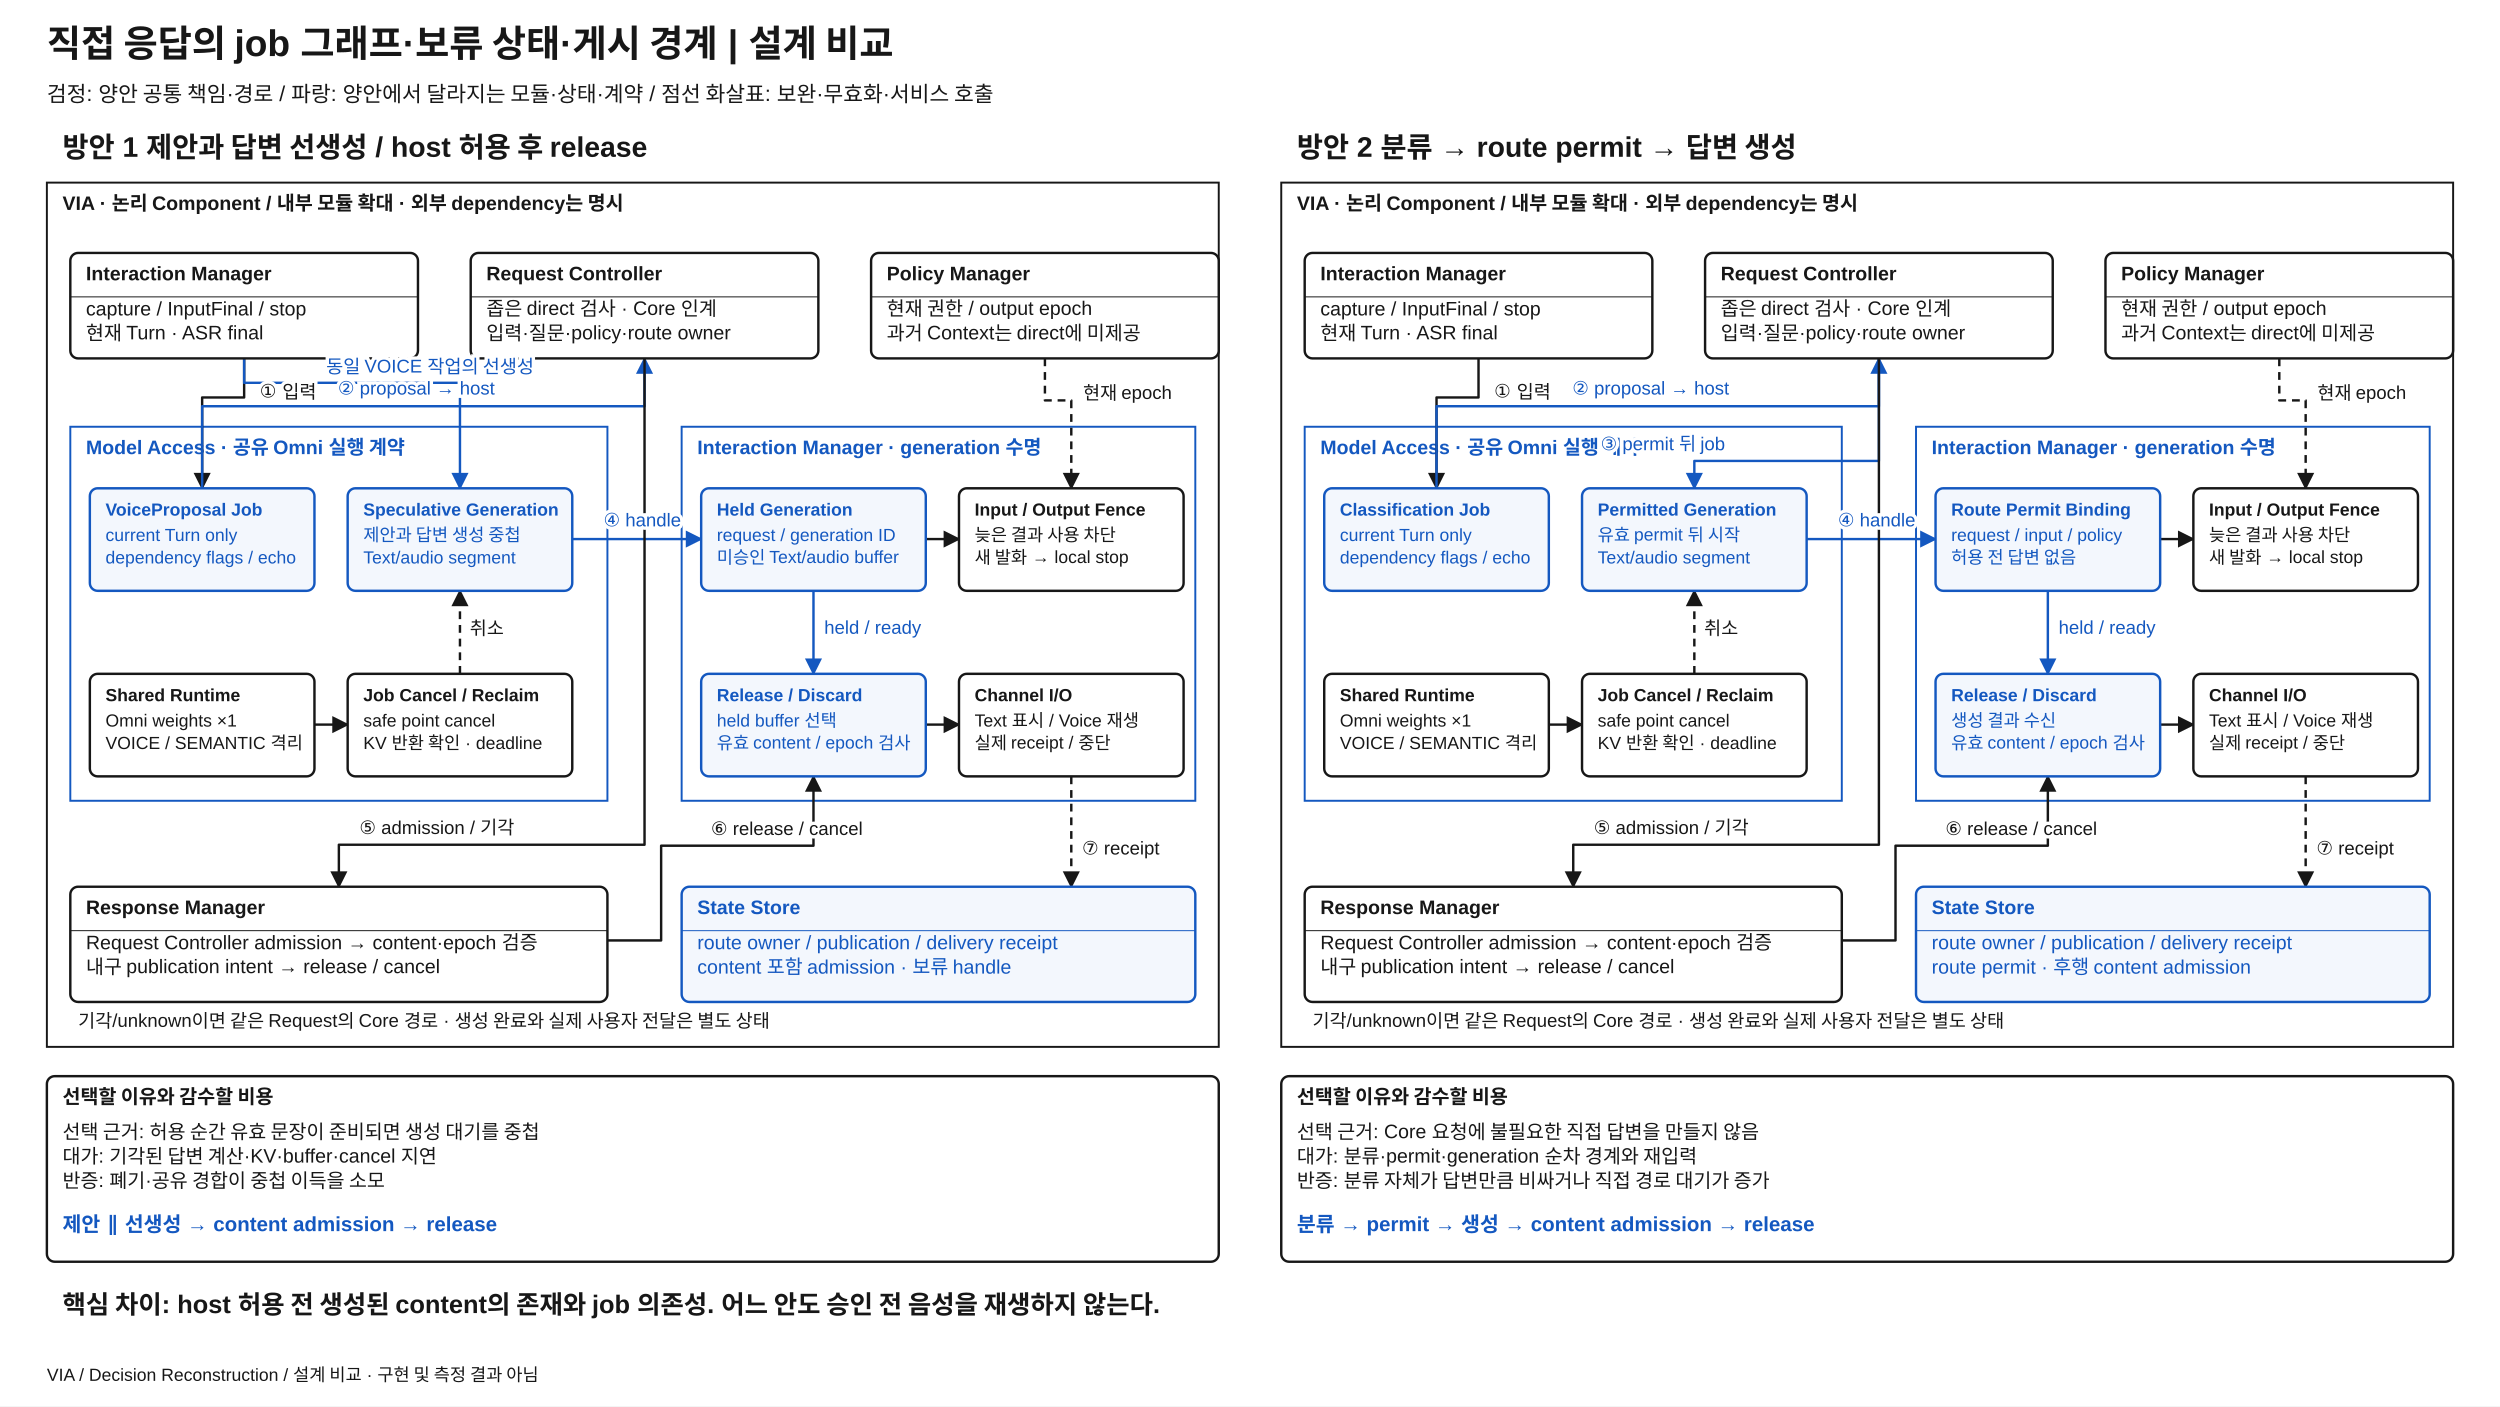
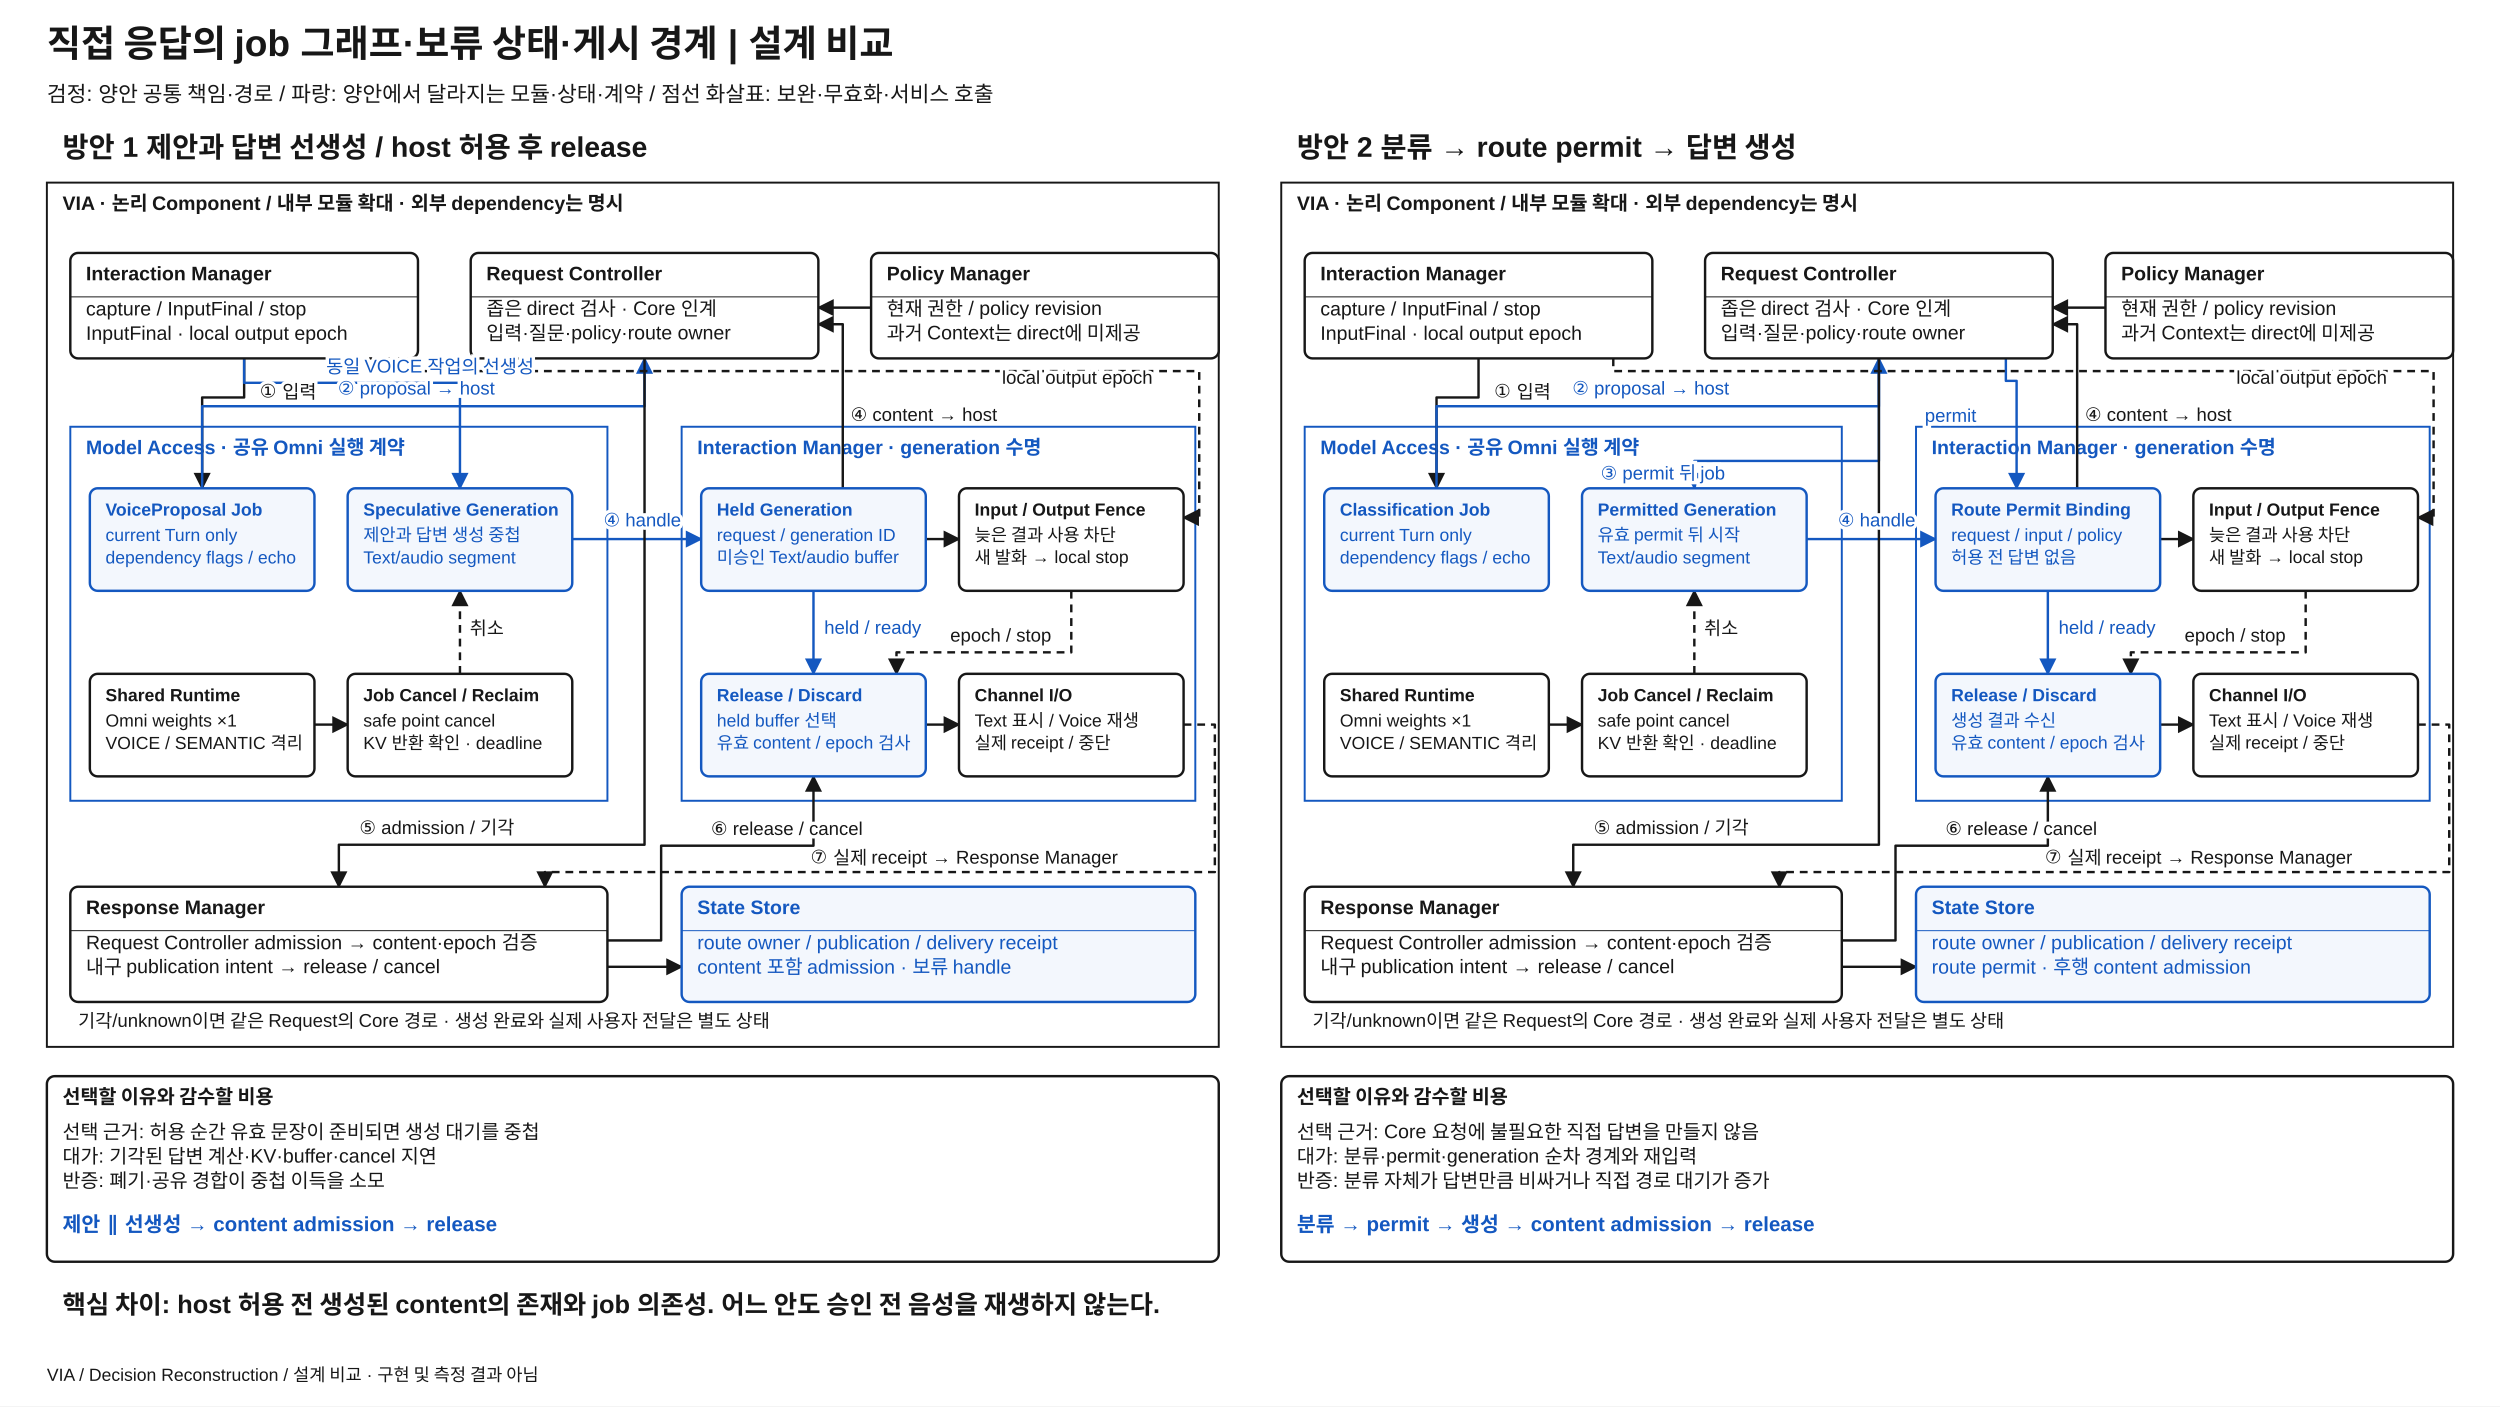
<svg xmlns="http://www.w3.org/2000/svg" width="2560" height="1440" viewBox="0 0 2560 1440" role="img" aria-labelledby="title desc">
  <defs>
    <marker id="k" viewBox="0 0 10 10" refX="9" refY="5" markerWidth="7" markerHeight="7" orient="auto">
      <path d="M0 0L10 5L0 10Z" fill="#171717" />
    </marker>
    <marker id="b" viewBox="0 0 10 10" refX="9" refY="5" markerWidth="7" markerHeight="7" orient="auto">
      <path d="M0 0L10 5L0 10Z" fill="#1458C0" />
    </marker>
  </defs>
  <rect width="2560" height="1440" fill="white" />
  <g font-family="Arial, Apple SD Gothic Neo, Malgun Gothic, sans-serif">
    <g id="a-boundary">
      <rect x="48" y="187" width="1200" height="885" rx="0" fill="#FFFFFF" stroke="#171717" stroke-width="2" />
      <text x="64" y="215" font-size="20" font-weight="700" fill="#171717">VIA · 논리 Component / 내부 모듈 확대 · 외부 dependency는 명시</text>
    </g>
    <g id="b-boundary">
      <rect x="1312" y="187" width="1200" height="885" rx="0" fill="#FFFFFF" stroke="#171717" stroke-width="2" />
      <text x="1328" y="215" font-size="20" font-weight="700" fill="#171717">VIA · 논리 Component / 내부 모듈 확대 · 외부 dependency는 명시</text>
    </g>
    <g id="a-left">
      <rect x="72" y="437" width="550" height="383" rx="0" fill="#FFFFFF" stroke="#1458C0" stroke-width="2" />
      <text x="88" y="465" font-size="20" font-weight="700" fill="#1458C0">Model Access · 공유 Omni 실행 계약</text>
    </g>
    <g id="a-right">
      <rect x="698" y="437" width="526" height="383" rx="0" fill="#FFFFFF" stroke="#1458C0" stroke-width="2" />
      <text x="714" y="465" font-size="20" font-weight="700" fill="#1458C0">Interaction Manager · generation 수명</text>
    </g>
    <g id="b-left">
      <rect x="1336" y="437" width="550" height="383" rx="0" fill="#FFFFFF" stroke="#1458C0" stroke-width="2" />
      <text x="1352" y="465" font-size="20" font-weight="700" fill="#1458C0">Model Access · 공유 Omni 실행 계약</text>
    </g>
    <g id="b-right">
      <rect x="1962" y="437" width="526" height="383" rx="0" fill="#FFFFFF" stroke="#1458C0" stroke-width="2" />
      <text x="1978" y="465" font-size="20" font-weight="700" fill="#1458C0">Interaction Manager · generation 수명</text>
    </g>
    <polyline id="a-edge-input" points="250,367 250,407 207,407 207,500" fill="none" stroke="#171717" stroke-width="2.5" stroke-linejoin="round" marker-end="url(#k)" />
    <polyline id="a-edge-proposal" points="207,500 207,416 660,416 660,367" fill="none" stroke="#1458C0" stroke-width="2.5" stroke-linejoin="round" marker-end="url(#b)" />
    <polyline id="a-edge-gen" points="250,367 250,392 471,392 471,500" fill="none" stroke="#1458C0" stroke-width="2.5" stroke-linejoin="round" marker-end="url(#b)" />
    <polyline id="a-edge-buffer" points="586,552 718,552" fill="none" stroke="#1458C0" stroke-width="2.5" stroke-linejoin="round" marker-end="url(#b)" />
+     <polyline id="a-edge-content" points="863,500 863,332 838,332" fill="none" stroke="#171717" stroke-width="2.5" stroke-linejoin="round" marker-end="url(#k)" />
    <polyline id="a-edge-state" points="948,552 982,552" fill="none" stroke="#171717" stroke-width="2.5" stroke-linejoin="round" marker-end="url(#k)" />
+     <polyline id="a-edge-fence-release" points="1097,605 1097,668 918,668 918,690" fill="none" stroke="#171717" stroke-width="2.5" stroke-linejoin="round" marker-end="url(#k)" stroke-dasharray="8 6" />
    <polyline id="a-edge-ready" points="833,605 833,690" fill="none" stroke="#1458C0" stroke-width="2.5" stroke-linejoin="round" marker-end="url(#b)" />
    <polyline id="a-edge-audio" points="948,742 982,742" fill="none" stroke="#171717" stroke-width="2.5" stroke-linejoin="round" marker-end="url(#k)" />
    <polyline id="a-edge-cancel" points="471,690 471,605" fill="none" stroke="#171717" stroke-width="2.5" stroke-linejoin="round" marker-end="url(#k)" stroke-dasharray="8 6" />
    <polyline id="a-edge-runtime" points="322,742 356,742" fill="none" stroke="#171717" stroke-width="2.5" stroke-linejoin="round" marker-end="url(#k)" />
    <polyline id="a-edge-admission" points="660,367 660,865 347,865 347,908" fill="none" stroke="#171717" stroke-width="2.5" stroke-linejoin="round" marker-end="url(#k)" />
    <polyline id="a-edge-release-command" points="622,963 677,963 677,866 833,866 833,795" fill="none" stroke="#171717" stroke-width="2.5" stroke-linejoin="round" marker-end="url(#k)" />
-     <polyline id="a-edge-receipt" points="1097,795 1097,908" fill="none" stroke="#171717" stroke-width="2.5" stroke-linejoin="round" marker-end="url(#k)" stroke-dasharray="8 6" />
-     <polyline id="a-edge-epoch" points="1070,367 1070,410 1097,410 1097,500" fill="none" stroke="#171717" stroke-width="2.5" stroke-linejoin="round" marker-end="url(#k)" stroke-dasharray="8 6" />
+     <polyline id="a-edge-receipt" points="1212,742 1244,742 1244,893 558,893 558,908" fill="none" stroke="#171717" stroke-width="2.5" stroke-linejoin="round" marker-end="url(#k)" stroke-dasharray="8 6" />
+     <polyline id="a-edge-durable" points="622,990 698,990" fill="none" stroke="#171717" stroke-width="2.5" stroke-linejoin="round" marker-end="url(#k)" />
+     <polyline id="a-edge-epoch" points="388,367 388,380 1228,380 1228,530 1212,530" fill="none" stroke="#171717" stroke-width="2.5" stroke-linejoin="round" marker-end="url(#k)" stroke-dasharray="8 6" />
+     <polyline id="a-edge-policy" points="892,315 838,315" fill="none" stroke="#171717" stroke-width="2.5" stroke-linejoin="round" marker-end="url(#k)" />
    <polyline id="b-edge-input" points="1514,367 1514,407 1471,407 1471,500" fill="none" stroke="#171717" stroke-width="2.5" stroke-linejoin="round" marker-end="url(#k)" />
    <polyline id="b-edge-proposal" points="1471,500 1471,416 1924,416 1924,367" fill="none" stroke="#1458C0" stroke-width="2.5" stroke-linejoin="round" marker-end="url(#b)" />
    <polyline id="b-edge-permit" points="1924,367 1924,472 1735,472 1735,500" fill="none" stroke="#1458C0" stroke-width="2.5" stroke-linejoin="round" marker-end="url(#b)" />
+     <polyline id="b-edge-permit-bind" points="2054,367 2054,390 2065,390 2065,500" fill="none" stroke="#1458C0" stroke-width="2.5" stroke-linejoin="round" marker-end="url(#b)" />
    <polyline id="b-edge-buffer" points="1850,552 1982,552" fill="none" stroke="#1458C0" stroke-width="2.5" stroke-linejoin="round" marker-end="url(#b)" />
+     <polyline id="b-edge-content" points="2127,500 2127,332 2102,332" fill="none" stroke="#171717" stroke-width="2.5" stroke-linejoin="round" marker-end="url(#k)" />
    <polyline id="b-edge-state" points="2212,552 2246,552" fill="none" stroke="#171717" stroke-width="2.5" stroke-linejoin="round" marker-end="url(#k)" />
+     <polyline id="b-edge-fence-release" points="2361,605 2361,668 2182,668 2182,690" fill="none" stroke="#171717" stroke-width="2.5" stroke-linejoin="round" marker-end="url(#k)" stroke-dasharray="8 6" />
    <polyline id="b-edge-ready" points="2097,605 2097,690" fill="none" stroke="#1458C0" stroke-width="2.5" stroke-linejoin="round" marker-end="url(#b)" />
    <polyline id="b-edge-audio" points="2212,742 2246,742" fill="none" stroke="#171717" stroke-width="2.5" stroke-linejoin="round" marker-end="url(#k)" />
    <polyline id="b-edge-cancel" points="1735,690 1735,605" fill="none" stroke="#171717" stroke-width="2.5" stroke-linejoin="round" marker-end="url(#k)" stroke-dasharray="8 6" />
    <polyline id="b-edge-runtime" points="1586,742 1620,742" fill="none" stroke="#171717" stroke-width="2.5" stroke-linejoin="round" marker-end="url(#k)" />
    <polyline id="b-edge-admission" points="1924,367 1924,865 1611,865 1611,908" fill="none" stroke="#171717" stroke-width="2.5" stroke-linejoin="round" marker-end="url(#k)" />
    <polyline id="b-edge-release-command" points="1886,963 1941,963 1941,866 2097,866 2097,795" fill="none" stroke="#171717" stroke-width="2.5" stroke-linejoin="round" marker-end="url(#k)" />
-     <polyline id="b-edge-receipt" points="2361,795 2361,908" fill="none" stroke="#171717" stroke-width="2.5" stroke-linejoin="round" marker-end="url(#k)" stroke-dasharray="8 6" />
-     <polyline id="b-edge-epoch" points="2334,367 2334,410 2361,410 2361,500" fill="none" stroke="#171717" stroke-width="2.5" stroke-linejoin="round" marker-end="url(#k)" stroke-dasharray="8 6" />
+     <polyline id="b-edge-receipt" points="2476,742 2508,742 2508,893 1822,893 1822,908" fill="none" stroke="#171717" stroke-width="2.5" stroke-linejoin="round" marker-end="url(#k)" stroke-dasharray="8 6" />
+     <polyline id="b-edge-durable" points="1886,990 1962,990" fill="none" stroke="#171717" stroke-width="2.5" stroke-linejoin="round" marker-end="url(#k)" />
+     <polyline id="b-edge-epoch" points="1652,367 1652,380 2492,380 2492,530 2476,530" fill="none" stroke="#171717" stroke-width="2.5" stroke-linejoin="round" marker-end="url(#k)" stroke-dasharray="8 6" />
+     <polyline id="b-edge-policy" points="2156,315 2102,315" fill="none" stroke="#171717" stroke-width="2.5" stroke-linejoin="round" marker-end="url(#k)" />
    <g id="a-top0">
      <rect x="72" y="259" width="356" height="108" rx="8" fill="#FFFFFF" stroke="#171717" stroke-width="2.5" />
      <text x="88" y="287" font-size="20" font-weight="700" fill="#171717">Interaction Manager</text>
      <path d="M72 304H428" stroke="#171717" fill="none" />
      <text x="88" y="323" font-size="20" fill="#171717">capture / InputFinal / stop</text>
-       <text x="88" y="348" font-size="20" fill="#171717">현재 Turn · ASR final</text>
+       <text x="88" y="348" font-size="20" fill="#171717">InputFinal · local output epoch</text>
    </g>
    <g id="a-top1">
      <rect x="482" y="259" width="356" height="108" rx="8" fill="#FFFFFF" stroke="#171717" stroke-width="2.5" />
      <text x="498" y="287" font-size="20" font-weight="700" fill="#171717">Request Controller</text>
      <path d="M482 304H838" stroke="#171717" fill="none" />
      <text x="498" y="323" font-size="20" fill="#171717">좁은 direct 검사 · Core 인계</text>
      <text x="498" y="348" font-size="20" fill="#171717">입력·질문·policy·route owner</text>
    </g>
    <g id="a-top2">
      <rect x="892" y="259" width="356" height="108" rx="8" fill="#FFFFFF" stroke="#171717" stroke-width="2.5" />
      <text x="908" y="287" font-size="20" font-weight="700" fill="#171717">Policy Manager</text>
      <path d="M892 304H1248" stroke="#171717" fill="none" />
-       <text x="908" y="323" font-size="20" fill="#171717">현재 권한 / output epoch</text>
+       <text x="908" y="323" font-size="20" fill="#171717">현재 권한 / policy revision</text>
      <text x="908" y="348" font-size="20" fill="#171717">과거 Context는 direct에 미제공</text>
    </g>
    <g id="a-classify">
      <rect x="92" y="500" width="230" height="105" rx="8" fill="#F3F7FD" stroke="#1458C0" stroke-width="2.5" />
      <text x="108" y="528" font-size="18" font-weight="700" fill="#1458C0">VoiceProposal Job</text>
      <text x="108" y="554" font-size="18" fill="#1458C0">current Turn only</text>
      <text x="108" y="577" font-size="18" fill="#1458C0">dependency flags / echo</text>
    </g>
    <g id="a-generate">
      <rect x="356" y="500" width="230" height="105" rx="8" fill="#F3F7FD" stroke="#1458C0" stroke-width="2.5" />
      <text x="372" y="528" font-size="18" font-weight="700" fill="#1458C0">Speculative Generation</text>
      <text x="372" y="554" font-size="18" fill="#1458C0">제안과 답변 생성 중첩</text>
      <text x="372" y="577" font-size="18" fill="#1458C0">Text/audio segment</text>
    </g>
    <g id="a-kv">
      <rect x="92" y="690" width="230" height="105" rx="8" fill="#FFFFFF" stroke="#171717" stroke-width="2.5" />
      <text x="108" y="718" font-size="18" font-weight="700" fill="#171717">Shared Runtime</text>
      <text x="108" y="744" font-size="18" fill="#171717">Omni weights ×1</text>
      <text x="108" y="767" font-size="18" fill="#171717">VOICE / SEMANTIC 격리</text>
    </g>
    <g id="a-cancel">
      <rect x="356" y="690" width="230" height="105" rx="8" fill="#FFFFFF" stroke="#171717" stroke-width="2.5" />
      <text x="372" y="718" font-size="18" font-weight="700" fill="#171717">Job Cancel / Reclaim</text>
      <text x="372" y="744" font-size="18" fill="#171717">safe point cancel</text>
      <text x="372" y="767" font-size="18" fill="#171717">KV 반환 확인 · deadline</text>
    </g>
    <g id="a-handle">
      <rect x="718" y="500" width="230" height="105" rx="8" fill="#F3F7FD" stroke="#1458C0" stroke-width="2.5" />
      <text x="734" y="528" font-size="18" font-weight="700" fill="#1458C0">Held Generation</text>
      <text x="734" y="554" font-size="18" fill="#1458C0">request / generation ID</text>
      <text x="734" y="577" font-size="18" fill="#1458C0">미승인 Text/audio buffer</text>
    </g>
    <g id="a-fence">
      <rect x="982" y="500" width="230" height="105" rx="8" fill="#FFFFFF" stroke="#171717" stroke-width="2.5" />
      <text x="998" y="528" font-size="18" font-weight="700" fill="#171717">Input / Output Fence</text>
      <text x="998" y="554" font-size="18" fill="#171717">늦은 결과 사용 차단</text>
      <text x="998" y="577" font-size="18" fill="#171717">새 발화 → local stop</text>
    </g>
    <g id="a-release">
      <rect x="718" y="690" width="230" height="105" rx="8" fill="#F3F7FD" stroke="#1458C0" stroke-width="2.5" />
      <text x="734" y="718" font-size="18" font-weight="700" fill="#1458C0">Release / Discard</text>
      <text x="734" y="744" font-size="18" fill="#1458C0">held buffer 선택</text>
      <text x="734" y="767" font-size="18" fill="#1458C0">유효 content / epoch 검사</text>
    </g>
    <g id="a-device">
      <rect x="982" y="690" width="230" height="105" rx="8" fill="#FFFFFF" stroke="#171717" stroke-width="2.5" />
      <text x="998" y="718" font-size="18" font-weight="700" fill="#171717">Channel I/O</text>
      <text x="998" y="744" font-size="18" fill="#171717">Text 표시 / Voice 재생</text>
      <text x="998" y="767" font-size="18" fill="#171717">실제 receipt / 중단</text>
    </g>
    <g id="a-supportL">
      <rect x="72" y="908" width="550" height="118" rx="8" fill="#FFFFFF" stroke="#171717" stroke-width="2.5" />
      <text x="88" y="936" font-size="20" font-weight="700" fill="#171717">Response Manager</text>
      <path d="M72 953H622" stroke="#171717" fill="none" />
      <text x="88" y="972" font-size="20" fill="#171717">Request Controller admission → content·epoch 검증</text>
      <text x="88" y="997" font-size="20" fill="#171717">내구 publication intent → release / cancel</text>
    </g>
    <g id="a-supportR">
      <rect x="698" y="908" width="526" height="118" rx="8" fill="#F3F7FD" stroke="#1458C0" stroke-width="2.5" />
      <text x="714" y="936" font-size="20" font-weight="700" fill="#1458C0">State Store</text>
      <path d="M698 953H1224" stroke="#1458C0" fill="none" />
      <text x="714" y="972" font-size="20" fill="#1458C0">route owner / publication / delivery receipt</text>
      <text x="714" y="997" font-size="20" fill="#1458C0">content 포함 admission · 보류 handle</text>
    </g>
    <g id="b-top0">
      <rect x="1336" y="259" width="356" height="108" rx="8" fill="#FFFFFF" stroke="#171717" stroke-width="2.5" />
      <text x="1352" y="287" font-size="20" font-weight="700" fill="#171717">Interaction Manager</text>
      <path d="M1336 304H1692" stroke="#171717" fill="none" />
      <text x="1352" y="323" font-size="20" fill="#171717">capture / InputFinal / stop</text>
-       <text x="1352" y="348" font-size="20" fill="#171717">현재 Turn · ASR final</text>
+       <text x="1352" y="348" font-size="20" fill="#171717">InputFinal · local output epoch</text>
    </g>
    <g id="b-top1">
      <rect x="1746" y="259" width="356" height="108" rx="8" fill="#FFFFFF" stroke="#171717" stroke-width="2.5" />
      <text x="1762" y="287" font-size="20" font-weight="700" fill="#171717">Request Controller</text>
      <path d="M1746 304H2102" stroke="#171717" fill="none" />
      <text x="1762" y="323" font-size="20" fill="#171717">좁은 direct 검사 · Core 인계</text>
      <text x="1762" y="348" font-size="20" fill="#171717">입력·질문·policy·route owner</text>
    </g>
    <g id="b-top2">
      <rect x="2156" y="259" width="356" height="108" rx="8" fill="#FFFFFF" stroke="#171717" stroke-width="2.5" />
      <text x="2172" y="287" font-size="20" font-weight="700" fill="#171717">Policy Manager</text>
      <path d="M2156 304H2512" stroke="#171717" fill="none" />
-       <text x="2172" y="323" font-size="20" fill="#171717">현재 권한 / output epoch</text>
+       <text x="2172" y="323" font-size="20" fill="#171717">현재 권한 / policy revision</text>
      <text x="2172" y="348" font-size="20" fill="#171717">과거 Context는 direct에 미제공</text>
    </g>
    <g id="b-classify">
      <rect x="1356" y="500" width="230" height="105" rx="8" fill="#F3F7FD" stroke="#1458C0" stroke-width="2.5" />
      <text x="1372" y="528" font-size="18" font-weight="700" fill="#1458C0">Classification Job</text>
      <text x="1372" y="554" font-size="18" fill="#1458C0">current Turn only</text>
      <text x="1372" y="577" font-size="18" fill="#1458C0">dependency flags / echo</text>
    </g>
    <g id="b-generate">
      <rect x="1620" y="500" width="230" height="105" rx="8" fill="#F3F7FD" stroke="#1458C0" stroke-width="2.5" />
      <text x="1636" y="528" font-size="18" font-weight="700" fill="#1458C0">Permitted Generation</text>
      <text x="1636" y="554" font-size="18" fill="#1458C0">유효 permit 뒤 시작</text>
      <text x="1636" y="577" font-size="18" fill="#1458C0">Text/audio segment</text>
    </g>
    <g id="b-kv">
      <rect x="1356" y="690" width="230" height="105" rx="8" fill="#FFFFFF" stroke="#171717" stroke-width="2.5" />
      <text x="1372" y="718" font-size="18" font-weight="700" fill="#171717">Shared Runtime</text>
      <text x="1372" y="744" font-size="18" fill="#171717">Omni weights ×1</text>
      <text x="1372" y="767" font-size="18" fill="#171717">VOICE / SEMANTIC 격리</text>
    </g>
    <g id="b-cancel">
      <rect x="1620" y="690" width="230" height="105" rx="8" fill="#FFFFFF" stroke="#171717" stroke-width="2.5" />
      <text x="1636" y="718" font-size="18" font-weight="700" fill="#171717">Job Cancel / Reclaim</text>
      <text x="1636" y="744" font-size="18" fill="#171717">safe point cancel</text>
      <text x="1636" y="767" font-size="18" fill="#171717">KV 반환 확인 · deadline</text>
    </g>
    <g id="b-handle">
      <rect x="1982" y="500" width="230" height="105" rx="8" fill="#F3F7FD" stroke="#1458C0" stroke-width="2.5" />
      <text x="1998" y="528" font-size="18" font-weight="700" fill="#1458C0">Route Permit Binding</text>
      <text x="1998" y="554" font-size="18" fill="#1458C0">request / input / policy</text>
      <text x="1998" y="577" font-size="18" fill="#1458C0">허용 전 답변 없음</text>
    </g>
    <g id="b-fence">
      <rect x="2246" y="500" width="230" height="105" rx="8" fill="#FFFFFF" stroke="#171717" stroke-width="2.5" />
      <text x="2262" y="528" font-size="18" font-weight="700" fill="#171717">Input / Output Fence</text>
      <text x="2262" y="554" font-size="18" fill="#171717">늦은 결과 사용 차단</text>
      <text x="2262" y="577" font-size="18" fill="#171717">새 발화 → local stop</text>
    </g>
    <g id="b-release">
      <rect x="1982" y="690" width="230" height="105" rx="8" fill="#F3F7FD" stroke="#1458C0" stroke-width="2.5" />
      <text x="1998" y="718" font-size="18" font-weight="700" fill="#1458C0">Release / Discard</text>
      <text x="1998" y="744" font-size="18" fill="#1458C0">생성 결과 수신</text>
      <text x="1998" y="767" font-size="18" fill="#1458C0">유효 content / epoch 검사</text>
    </g>
    <g id="b-device">
      <rect x="2246" y="690" width="230" height="105" rx="8" fill="#FFFFFF" stroke="#171717" stroke-width="2.5" />
      <text x="2262" y="718" font-size="18" font-weight="700" fill="#171717">Channel I/O</text>
      <text x="2262" y="744" font-size="18" fill="#171717">Text 표시 / Voice 재생</text>
      <text x="2262" y="767" font-size="18" fill="#171717">실제 receipt / 중단</text>
    </g>
    <g id="b-supportL">
      <rect x="1336" y="908" width="550" height="118" rx="8" fill="#FFFFFF" stroke="#171717" stroke-width="2.5" />
      <text x="1352" y="936" font-size="20" font-weight="700" fill="#171717">Response Manager</text>
      <path d="M1336 953H1886" stroke="#171717" fill="none" />
      <text x="1352" y="972" font-size="20" fill="#171717">Request Controller admission → content·epoch 검증</text>
      <text x="1352" y="997" font-size="20" fill="#171717">내구 publication intent → release / cancel</text>
    </g>
    <g id="b-supportR">
      <rect x="1962" y="908" width="526" height="118" rx="8" fill="#F3F7FD" stroke="#1458C0" stroke-width="2.5" />
      <text x="1978" y="936" font-size="20" font-weight="700" fill="#1458C0">State Store</text>
      <path d="M1962 953H2488" stroke="#1458C0" fill="none" />
      <text x="1978" y="972" font-size="20" fill="#1458C0">route owner / publication / delivery receipt</text>
      <text x="1978" y="997" font-size="20" fill="#1458C0">route permit · 후행 content admission</text>
    </g>
    <g id="a-cost">
      <rect x="48" y="1102" width="1200" height="190" rx="8" fill="#FFFFFF" stroke="#171717" stroke-width="2.5" />
      <text x="64" y="1130" font-size="20" font-weight="700" fill="#171717">선택할 이유와 감수할 비용</text>
      <text x="64" y="1166" font-size="20" fill="#171717">선택 근거: 허용 순간 유효 문장이 준비되면 생성 대기를 중첩</text>
      <text x="64" y="1191" font-size="20" fill="#171717">대가: 기각된 답변 계산·KV·buffer·cancel 지연</text>
      <text x="64" y="1216" font-size="20" fill="#171717">반증: 폐기·공유 경합이 중첩 이득을 소모</text>
    </g>
    <g id="b-cost">
      <rect x="1312" y="1102" width="1200" height="190" rx="8" fill="#FFFFFF" stroke="#171717" stroke-width="2.5" />
      <text x="1328" y="1130" font-size="20" font-weight="700" fill="#171717">선택할 이유와 감수할 비용</text>
      <text x="1328" y="1166" font-size="20" fill="#171717">선택 근거: Core 요청에 불필요한 직접 답변을 만들지 않음</text>
      <text x="1328" y="1191" font-size="20" fill="#171717">대가: 분류·permit·generation 순차 경계와 재입력</text>
      <text x="1328" y="1216" font-size="20" fill="#171717">반증: 분류 자체가 답변만큼 비싸거나 직접 경로 대기가 증가</text>
    </g>
    <text x="266" y="407" font-size="19" fill="#171717" stroke="white" stroke-width="7" paint-order="stroke">① 입력</text>
    <text x="346" y="404" font-size="19" fill="#1458C0" stroke="white" stroke-width="7" paint-order="stroke">② proposal → host</text>
    <text x="334" y="382" font-size="19" fill="#1458C0" stroke="white" stroke-width="7" paint-order="stroke">동일 VOICE 작업의 선생성</text>
    <text x="618" y="539" font-size="19" fill="#1458C0" stroke="white" stroke-width="7" paint-order="stroke">④ handle</text>
+     <text x="871" y="431" font-size="19" fill="#171717" stroke="white" stroke-width="7" paint-order="stroke">④ content → host</text>
+     <text x="973" y="657" font-size="19" fill="#171717" stroke="white" stroke-width="7" paint-order="stroke">epoch / stop</text>
    <text x="844" y="649" font-size="19" fill="#1458C0" stroke="white" stroke-width="7" paint-order="stroke">held / ready</text>
    <text x="481" y="650" font-size="19" fill="#171717" stroke="white" stroke-width="7" paint-order="stroke">취소</text>
    <text x="368" y="854" font-size="19" fill="#171717" stroke="white" stroke-width="7" paint-order="stroke">⑤ admission / 기각</text>
    <text x="728" y="855" font-size="19" fill="#171717" stroke="white" stroke-width="7" paint-order="stroke">⑥ release / cancel</text>
-     <text x="1108" y="875" font-size="19" fill="#171717" stroke="white" stroke-width="7" paint-order="stroke">⑦ receipt</text>
-     <text x="1109" y="409" font-size="19" fill="#171717" stroke="white" stroke-width="7" paint-order="stroke">현재 epoch</text>
+     <text x="830" y="884" font-size="19" fill="#171717" stroke="white" stroke-width="7" paint-order="stroke">⑦ 실제 receipt → Response Manager</text>
+     <text x="1026" y="393" font-size="19" fill="#171717" stroke="white" stroke-width="7" paint-order="stroke">local output epoch</text>
    <text x="1530" y="407" font-size="19" fill="#171717" stroke="white" stroke-width="7" paint-order="stroke">① 입력</text>
    <text x="1610" y="404" font-size="19" fill="#1458C0" stroke="white" stroke-width="7" paint-order="stroke">② proposal → host</text>
-     <text x="1639" y="461" font-size="19" fill="#1458C0" stroke="white" stroke-width="7" paint-order="stroke">③ permit 뒤 job</text>
+     <text x="1639" y="491" font-size="19" fill="#1458C0" stroke="white" stroke-width="7" paint-order="stroke">③ permit 뒤 job</text>
+     <text x="1971" y="432" font-size="19" fill="#1458C0" stroke="white" stroke-width="7" paint-order="stroke">permit</text>
    <text x="1882" y="539" font-size="19" fill="#1458C0" stroke="white" stroke-width="7" paint-order="stroke">④ handle</text>
+     <text x="2135" y="431" font-size="19" fill="#171717" stroke="white" stroke-width="7" paint-order="stroke">④ content → host</text>
+     <text x="2237" y="657" font-size="19" fill="#171717" stroke="white" stroke-width="7" paint-order="stroke">epoch / stop</text>
    <text x="2108" y="649" font-size="19" fill="#1458C0" stroke="white" stroke-width="7" paint-order="stroke">held / ready</text>
    <text x="1745" y="650" font-size="19" fill="#171717" stroke="white" stroke-width="7" paint-order="stroke">취소</text>
    <text x="1632" y="854" font-size="19" fill="#171717" stroke="white" stroke-width="7" paint-order="stroke">⑤ admission / 기각</text>
    <text x="1992" y="855" font-size="19" fill="#171717" stroke="white" stroke-width="7" paint-order="stroke">⑥ release / cancel</text>
-     <text x="2372" y="875" font-size="19" fill="#171717" stroke="white" stroke-width="7" paint-order="stroke">⑦ receipt</text>
-     <text x="2373" y="409" font-size="19" fill="#171717" stroke="white" stroke-width="7" paint-order="stroke">현재 epoch</text>
+     <text x="2094" y="884" font-size="19" fill="#171717" stroke="white" stroke-width="7" paint-order="stroke">⑦ 실제 receipt → Response Manager</text>
+     <text x="2290" y="393" font-size="19" fill="#171717" stroke="white" stroke-width="7" paint-order="stroke">local output epoch</text>
    <text x="48" y="58" font-size="38" font-weight="700" fill="#171717">직접 응답의 job 그래프·보류 상태·게시 경계  |  설계 비교</text>
    <text x="48" y="104" font-size="22" font-weight="400" fill="#171717">검정: 양안 공통 책임·경로   /   파랑: 양안에서 달라지는 모듈·상태·계약   /   점선 화살표: 보완·무효화·서비스 호출</text>
    <text x="48" y="1414" font-size="18" font-weight="400" fill="#171717">VIA  /  Decision Reconstruction  /  설계 비교 · 구현 및 측정 결과 아님</text>
    <text x="64" y="161" font-size="29" font-weight="700" fill="#171717">방안 1  제안과 답변 선생성 / host 허용 후 release</text>
    <text x="1328" y="161" font-size="29" font-weight="700" fill="#171717">방안 2  분류 → route permit → 답변 생성</text>
    <text x="80" y="1052" font-size="19" font-weight="400" fill="#171717">기각/unknown이면 같은 Request의 Core 경로 · 생성 완료와 실제 사용자 전달은 별도 상태</text>
    <text x="1344" y="1052" font-size="19" font-weight="400" fill="#171717">기각/unknown이면 같은 Request의 Core 경로 · 생성 완료와 실제 사용자 전달은 별도 상태</text>
    <text x="64" y="1261" font-size="21" font-weight="700" fill="#1458C0">제안 ∥ 선생성 → content admission → release</text>
    <text x="1328" y="1261" font-size="21" font-weight="700" fill="#1458C0">분류 → permit → 생성 → content admission → release</text>
    <text x="64" y="1345" font-size="26" font-weight="700" fill="#171717">핵심 차이: host 허용 전 생성된 content의 존재와 job 의존성. 어느 안도 승인 전 음성을 재생하지 않는다.</text>
  </g>
</svg>
